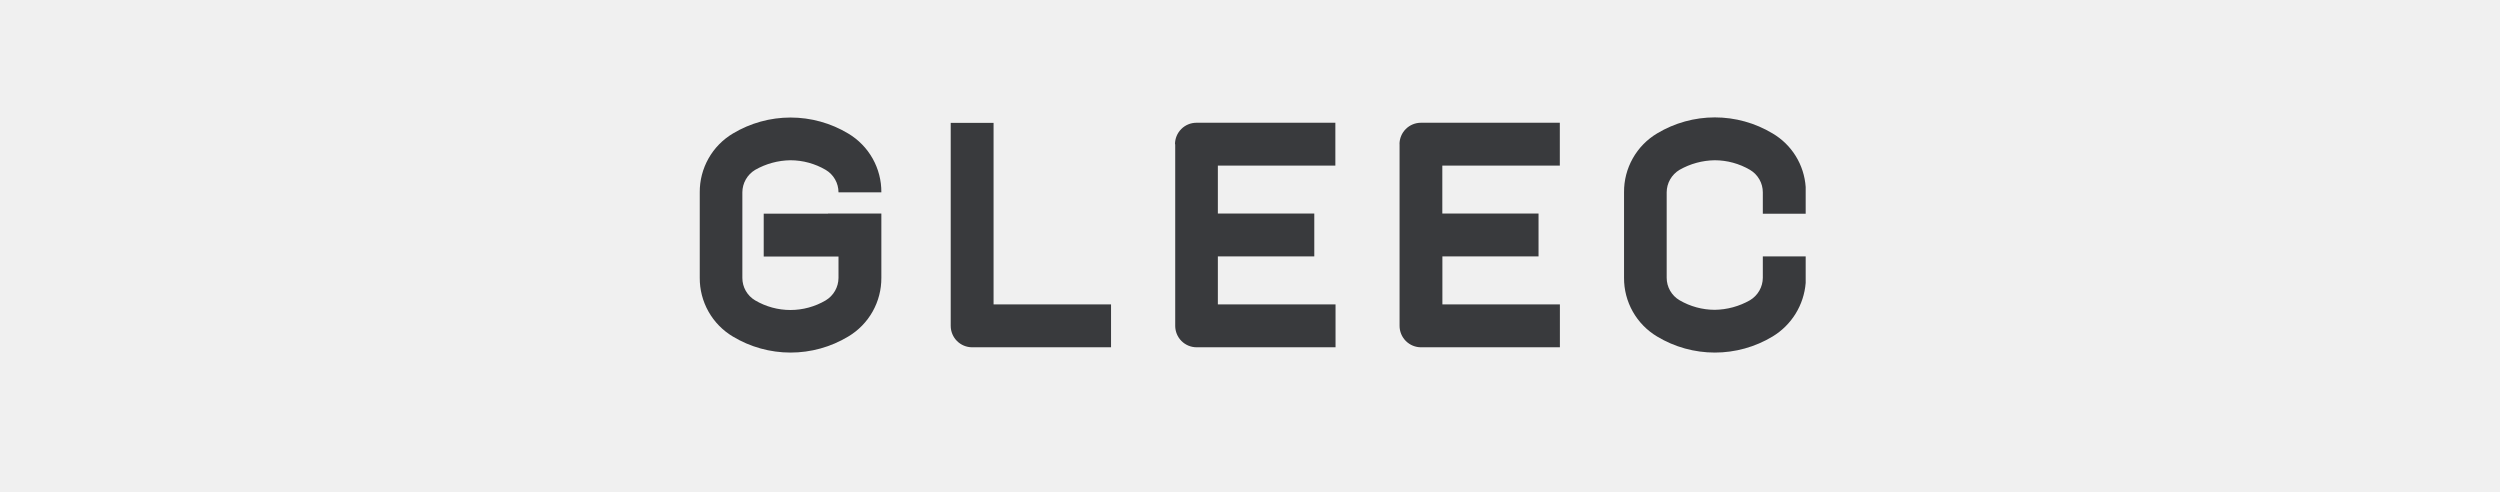
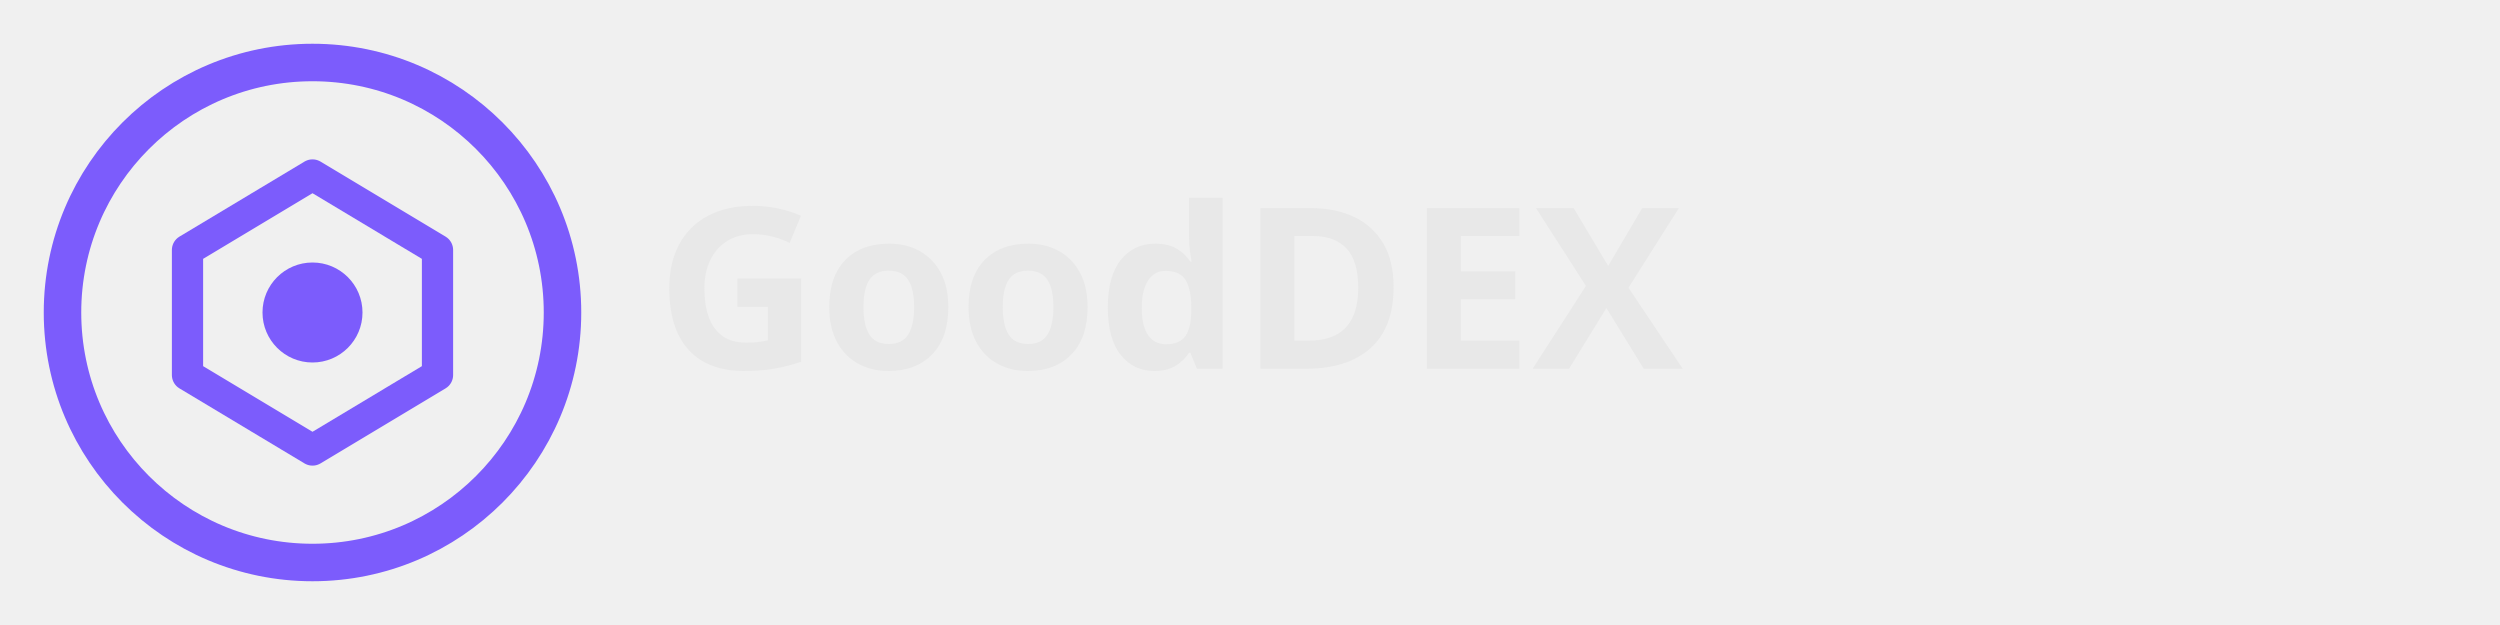
- <svg xmlns="http://www.w3.org/2000/svg" width="2500" height="492" viewBox="0 0 2500 492" fill="none">
-   <mask id="mask0_1_22" style="mask-type:luminance" maskUnits="userSpaceOnUse" x="0" y="0" width="2500" height="492">
-     <path d="M2500 0H0V491.464H2500V0Z" fill="white" />
-   </mask>
-   <g mask="url(#mask0_1_22)">
-     <path d="M828 213.679H763.714V256.536H838.5V277.964C838.464 282.488 837.266 286.927 835.021 290.855C832.776 294.782 829.559 298.067 825.679 300.393C814.996 306.684 802.825 310.001 790.429 310.001C778.032 310.001 765.861 306.684 755.178 300.393C751.272 298.096 748.034 294.818 745.785 290.884C743.536 286.95 742.354 282.496 742.357 277.964V192.321C742.38 187.79 743.572 183.341 745.818 179.406C748.064 175.47 751.288 172.181 755.178 169.857C765.928 163.727 778.055 160.422 790.429 160.25C802.821 160.284 814.983 163.599 825.679 169.857C829.583 172.165 832.819 175.451 835.067 179.39C837.315 183.329 838.498 187.786 838.5 192.321H881.357C881.444 180.487 878.435 168.835 872.627 158.522C866.819 148.21 858.416 139.596 848.25 133.536C830.825 123.067 810.881 117.537 790.553 117.537C770.226 117.537 750.282 123.067 732.857 133.536C722.691 139.596 714.288 148.21 708.48 158.522C702.672 168.835 699.663 180.487 699.75 192.321V277.786C699.669 289.615 702.681 301.259 708.489 311.565C714.296 321.87 722.697 330.478 732.857 336.536C750.274 347.027 770.221 352.57 790.553 352.57C810.886 352.57 830.833 347.027 848.25 336.536C858.41 330.478 866.811 321.87 872.618 311.565C878.426 301.259 881.438 289.615 881.357 277.786V213.5H828V213.679Z" fill="#393A3D" />
-   </g>
-   <mask id="mask1_1_22" style="mask-type:luminance" maskUnits="userSpaceOnUse" x="0" y="0" width="2500" height="492">
-     <path d="M2500 0H0V491.464H2500V0Z" fill="white" />
-   </mask>
-   <g mask="url(#mask1_1_22)">
-     <path d="M1762.82 277.786C1762.79 282.31 1761.59 286.748 1759.34 290.676C1757.1 294.604 1753.88 297.888 1750 300.214C1739.25 306.344 1727.12 309.649 1714.75 309.821C1702.36 309.787 1690.2 306.473 1679.5 300.214C1675.59 297.917 1672.36 294.639 1670.11 290.705C1667.86 286.771 1666.68 282.317 1666.68 277.786V192.321C1666.7 187.79 1667.89 183.341 1670.14 179.406C1672.39 175.47 1675.61 172.181 1679.5 169.857C1690.25 163.727 1702.38 160.422 1714.75 160.25C1727.14 160.284 1739.3 163.599 1750 169.857C1753.9 172.165 1757.14 175.451 1759.39 179.39C1761.64 183.329 1762.82 187.786 1762.82 192.321V213.75H1805.68V186.964C1804.93 176.011 1801.52 165.406 1795.75 156.07C1789.97 146.734 1782 138.95 1772.54 133.393C1755.11 122.925 1735.17 117.394 1714.84 117.394C1694.51 117.394 1674.57 122.925 1657.14 133.393C1646.98 139.453 1638.57 148.067 1632.77 158.38C1626.96 168.692 1623.95 180.344 1624.04 192.179V277.786C1623.95 289.615 1626.97 301.259 1632.77 311.565C1638.58 321.87 1646.98 330.478 1657.14 336.536C1674.56 347.027 1694.51 352.57 1714.84 352.57C1735.17 352.57 1755.12 347.027 1772.54 336.536C1781.91 330.874 1789.81 323.063 1795.57 313.748C1801.33 304.434 1804.8 293.882 1805.68 282.964V256.393H1762.82V277.786Z" fill="#393A3D" />
-   </g>
-   <mask id="mask2_1_22" style="mask-type:luminance" maskUnits="userSpaceOnUse" x="0" y="0" width="2500" height="492">
-     <path d="M2500 0H0V491.464H2500V0Z" fill="white" />
-   </mask>
-   <g mask="url(#mask2_1_22)">
-     <path d="M993.571 122.857H950.714V325.857C950.714 331.54 952.972 336.991 956.991 341.009C961.009 345.028 966.46 347.286 972.143 347.286H1111.04V304.429H993.571V122.857Z" fill="#393A3D" />
-   </g>
-   <mask id="mask3_1_22" style="mask-type:luminance" maskUnits="userSpaceOnUse" x="0" y="0" width="2500" height="492">
-     <path d="M2500 0H0V491.464H2500V0Z" fill="white" />
-   </mask>
-   <g mask="url(#mask3_1_22)">
-     <path d="M1175.21 144.214V325.857C1175.21 331.54 1177.47 336.991 1181.49 341.009C1185.51 345.028 1190.96 347.286 1196.64 347.286H1335.54V304.429H1217.86V256.393H1314.29V213.536H1217.86V165.607H1335.36V122.75H1196.43C1190.75 122.75 1185.29 125.008 1181.28 129.026C1177.26 133.045 1175 138.495 1175 144.179" fill="#393A3D" />
-   </g>
-   <mask id="mask4_1_22" style="mask-type:luminance" maskUnits="userSpaceOnUse" x="0" y="0" width="2500" height="492">
-     <path d="M2500 0H0V491.464H2500V0Z" fill="white" />
-   </mask>
-   <g mask="url(#mask4_1_22)">
-     <path d="M1399.57 144.214V325.857C1399.57 331.54 1401.83 336.991 1405.85 341.009C1409.87 345.028 1415.32 347.286 1421 347.286H1559.89V304.429H1442.39V256.393H1538.54V213.536H1442.32V165.607H1559.82V122.75H1420.93C1415.25 122.75 1409.8 125.008 1405.78 129.026C1401.76 133.045 1399.5 138.495 1399.5 144.179" fill="#393A3D" />
-   </g>
+ <svg xmlns="http://www.w3.org/2000/svg" width="800" height="200" viewBox="0 0 800 200" fill="none">
+   <circle cx="100" cy="100" r="80" stroke="#7C5CFC" stroke-width="12" fill="none" />
+   <path d="M60 80 L100 56 L140 80 L140 120 L100 144 L60 120Z" stroke="#7C5CFC" stroke-width="10" fill="none" stroke-linejoin="round" />
+   <circle cx="100" cy="100" r="16" fill="#7C5CFC" />
+   <text x="210" y="118" font-family="system-ui,sans-serif" font-weight="600" font-size="72" fill="#E8E8E8">GoodDEX</text>
</svg>
